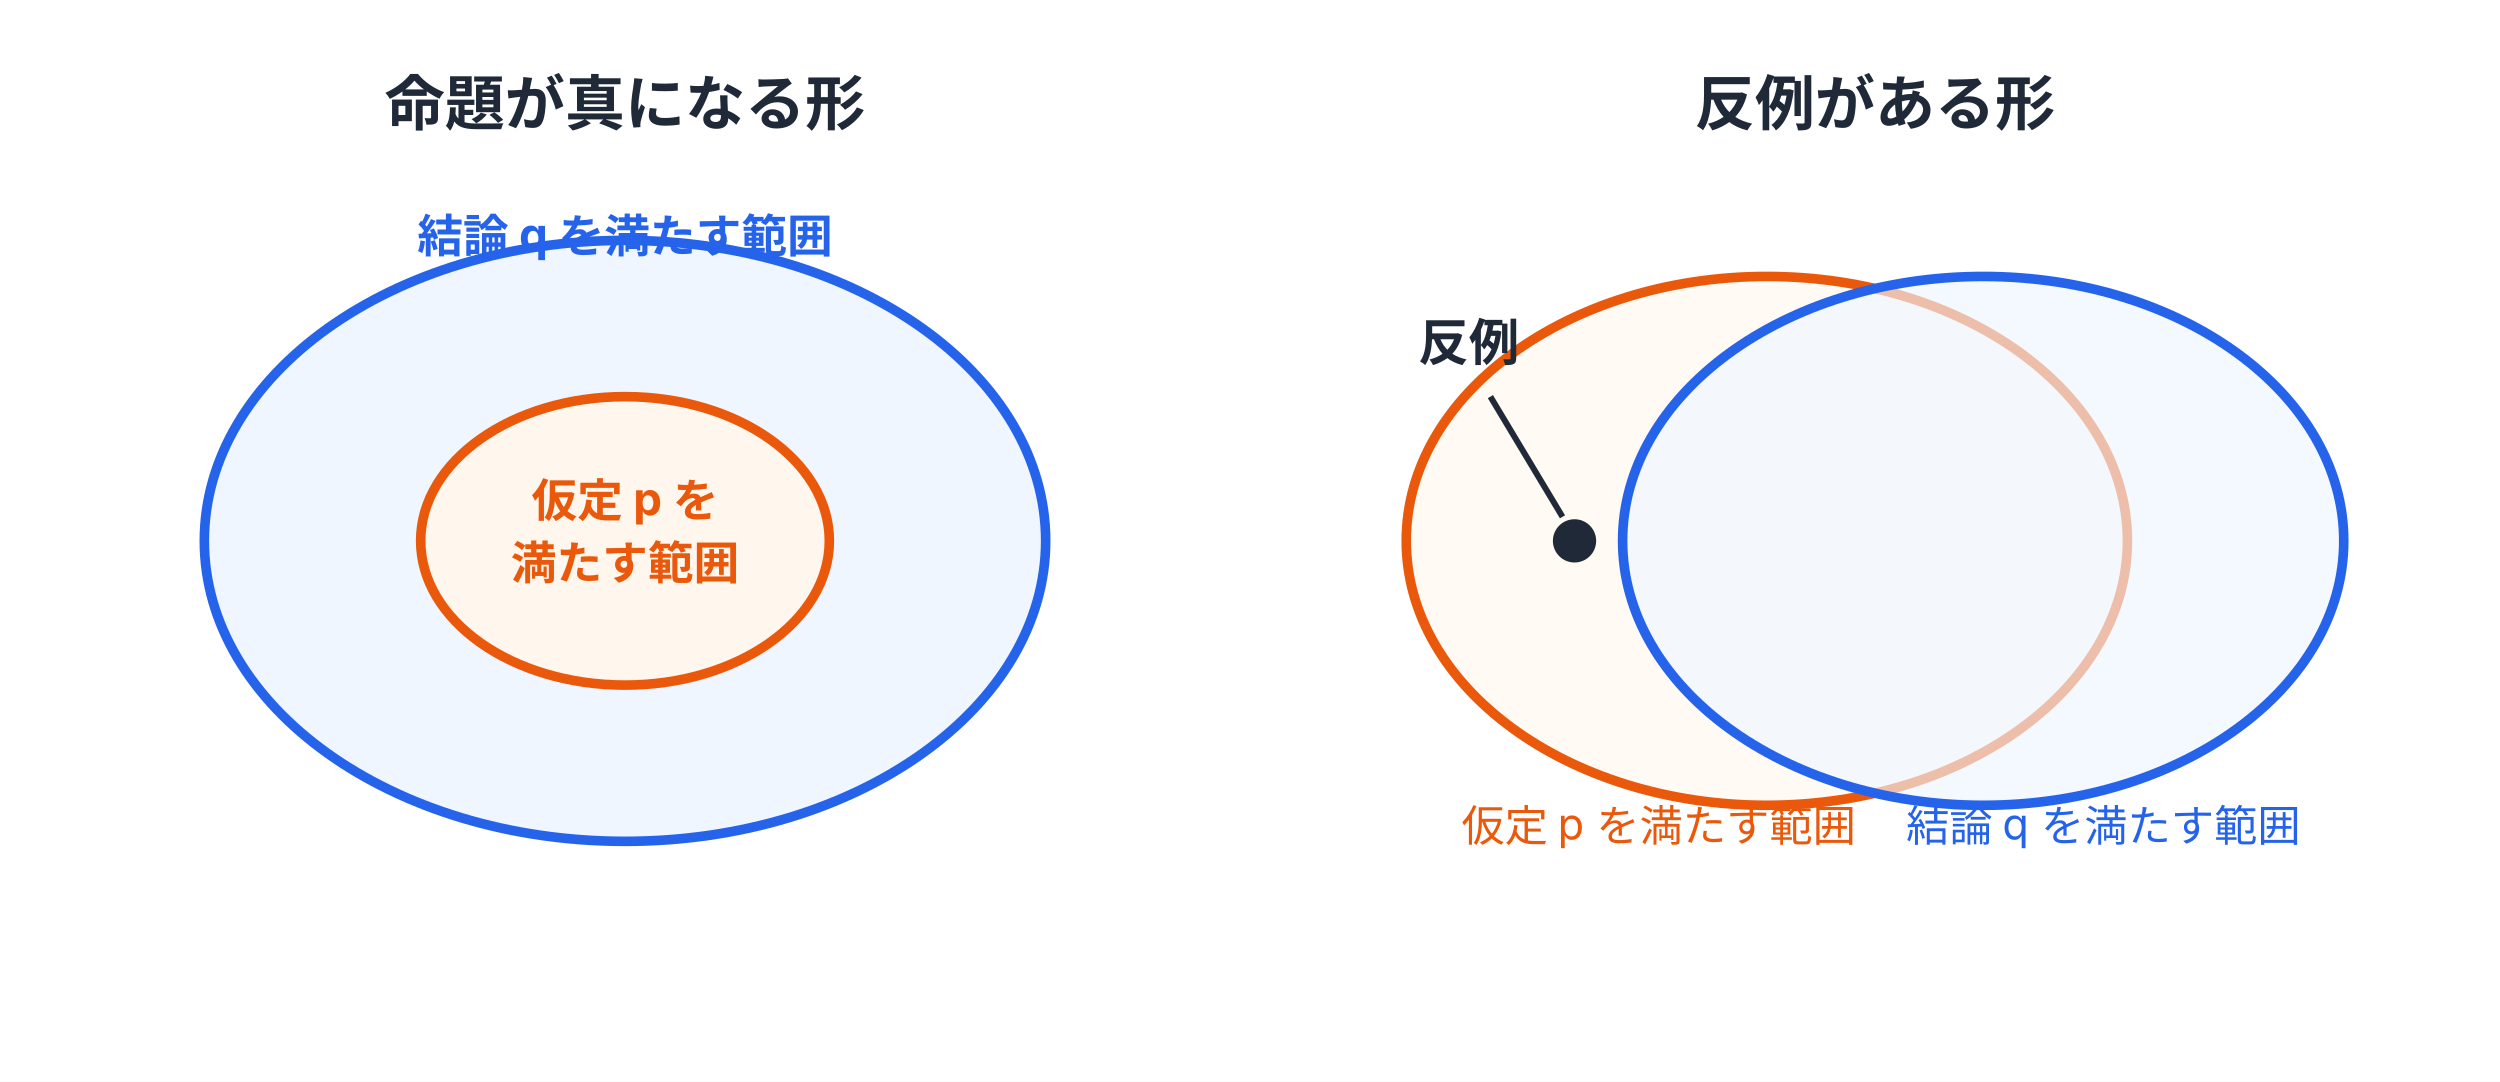
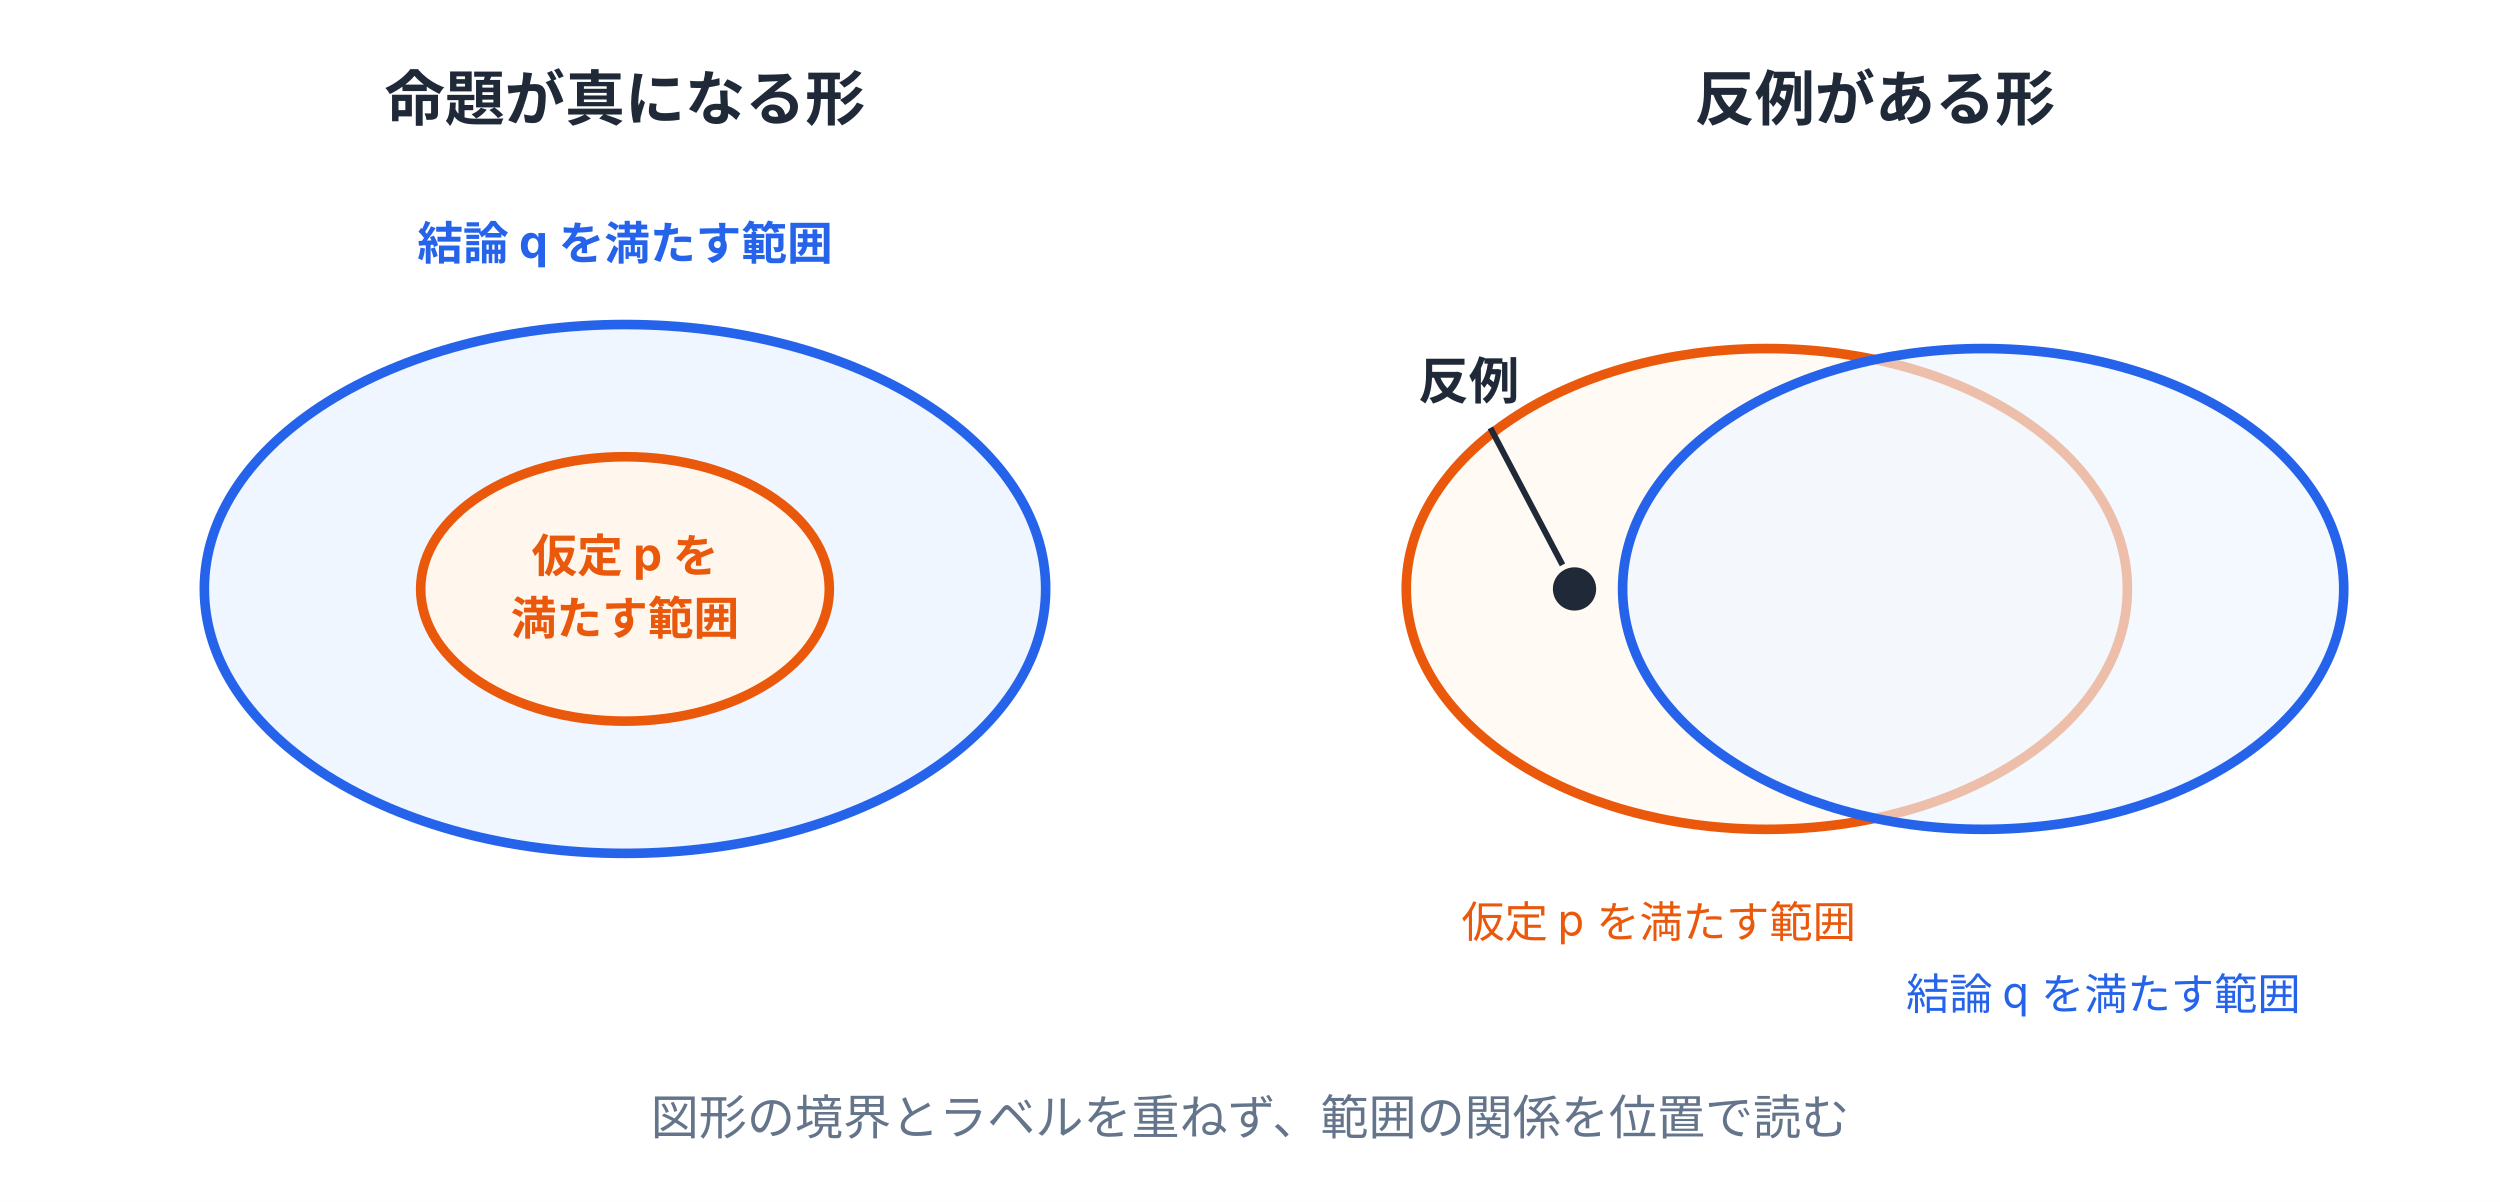
- <svg xmlns="http://www.w3.org/2000/svg" width="1040" height="450" viewBox="0 0 1040 450" font-family="system-ui,-apple-system,BlinkMacSystemFont,'Segoe UI',sans-serif">
-   <rect width="1040" height="450" fill="#fff" />
-   <text x="260" y="52" text-anchor="middle" font-size="25" font-weight="700" fill="#1f2937">命題が真になる形</text>
-   <ellipse cx="260" cy="225" rx="175" ry="125" fill="#eff6ff" stroke="#2563eb" stroke-width="4" />
-   <ellipse cx="260" cy="225" rx="85" ry="60" fill="#fff7ed" stroke="#ea580c" stroke-width="4" />
-   <text x="260" y="215" text-anchor="middle" font-size="19" font-weight="700" fill="#ea580c">仮定 p を</text>
-   <text x="260" y="241" text-anchor="middle" font-size="19" font-weight="700" fill="#ea580c">満たす範囲</text>
-   <text x="260" y="105" text-anchor="middle" font-size="19" font-weight="700" fill="#2563eb">結論 q を満たす範囲</text>
-   <text x="780" y="52" text-anchor="middle" font-size="25" font-weight="700" fill="#1f2937">反例がある形</text>
-   <ellipse cx="735" cy="225" rx="150" ry="110" fill="#fff7ed" fill-opacity=".65" stroke="#ea580c" stroke-width="4" />
-   <ellipse cx="825" cy="225" rx="150" ry="110" fill="#eff6ff" fill-opacity=".65" stroke="#2563eb" stroke-width="4" />
-   <circle cx="655" cy="225" r="9" fill="#1f2937" />
-   <path d="M650 215 L620 165" stroke="#1f2937" stroke-width="2.5" />
-   <text x="590" y="150" font-size="21" font-weight="700" fill="#1f2937">反例</text>
-   <text x="690" y="350" text-anchor="middle" font-size="18" fill="#ea580c">仮定 p を満たす範囲</text>
-   <text x="875" y="350" text-anchor="middle" font-size="18" fill="#2563eb">結論 q を満たす範囲</text>
+ <svg xmlns="http://www.w3.org/2000/svg" width="1040" height="500" viewBox="0 0 1040 500" font-family="system-ui,-apple-system,BlinkMacSystemFont,'Segoe UI',sans-serif">
+   <rect width="1040" height="500" fill="#fff" />
+   <text x="260" y="50" text-anchor="middle" font-size="25" font-weight="700" fill="#1f2937">命題が真になる形</text>
+   <text x="260" y="108" text-anchor="middle" font-size="19" font-weight="700" fill="#2563eb">結論 q を満たす範囲</text>
+   <ellipse cx="260" cy="245" rx="175" ry="110" fill="#eff6ff" stroke="#2563eb" stroke-width="4" />
+   <ellipse cx="260" cy="245" rx="85" ry="55" fill="#fff7ed" stroke="#ea580c" stroke-width="4" />
+   <text x="260" y="238" text-anchor="middle" font-size="19" font-weight="700" fill="#ea580c">仮定 p を</text>
+   <text x="260" y="264" text-anchor="middle" font-size="19" font-weight="700" fill="#ea580c">満たす範囲</text>
+   <text x="780" y="50" text-anchor="middle" font-size="25" font-weight="700" fill="#1f2937">反例がある形</text>
+   <ellipse cx="735" cy="245" rx="150" ry="100" fill="#fff7ed" fill-opacity=".65" stroke="#ea580c" stroke-width="4" />
+   <ellipse cx="825" cy="245" rx="150" ry="100" fill="#eff6ff" fill-opacity=".65" stroke="#2563eb" stroke-width="4" />
+   <circle cx="655" cy="245" r="9" fill="#1f2937" />
+   <path d="M650 235 L620 178" stroke="#1f2937" stroke-width="2.5" />
+   <text x="590" y="166" font-size="21" font-weight="700" fill="#1f2937">反例</text>
+   <text x="690" y="390" text-anchor="middle" font-size="18" fill="#ea580c">仮定 p を満たす範囲</text>
+   <text x="875" y="420" text-anchor="middle" font-size="18" fill="#2563eb">結論 q を満たす範囲</text>
+   <text x="520" y="472" text-anchor="middle" font-size="20" fill="#64748b">図形の境界とラベルを重ねず、範囲の関係を位置で読む</text>
</svg>
